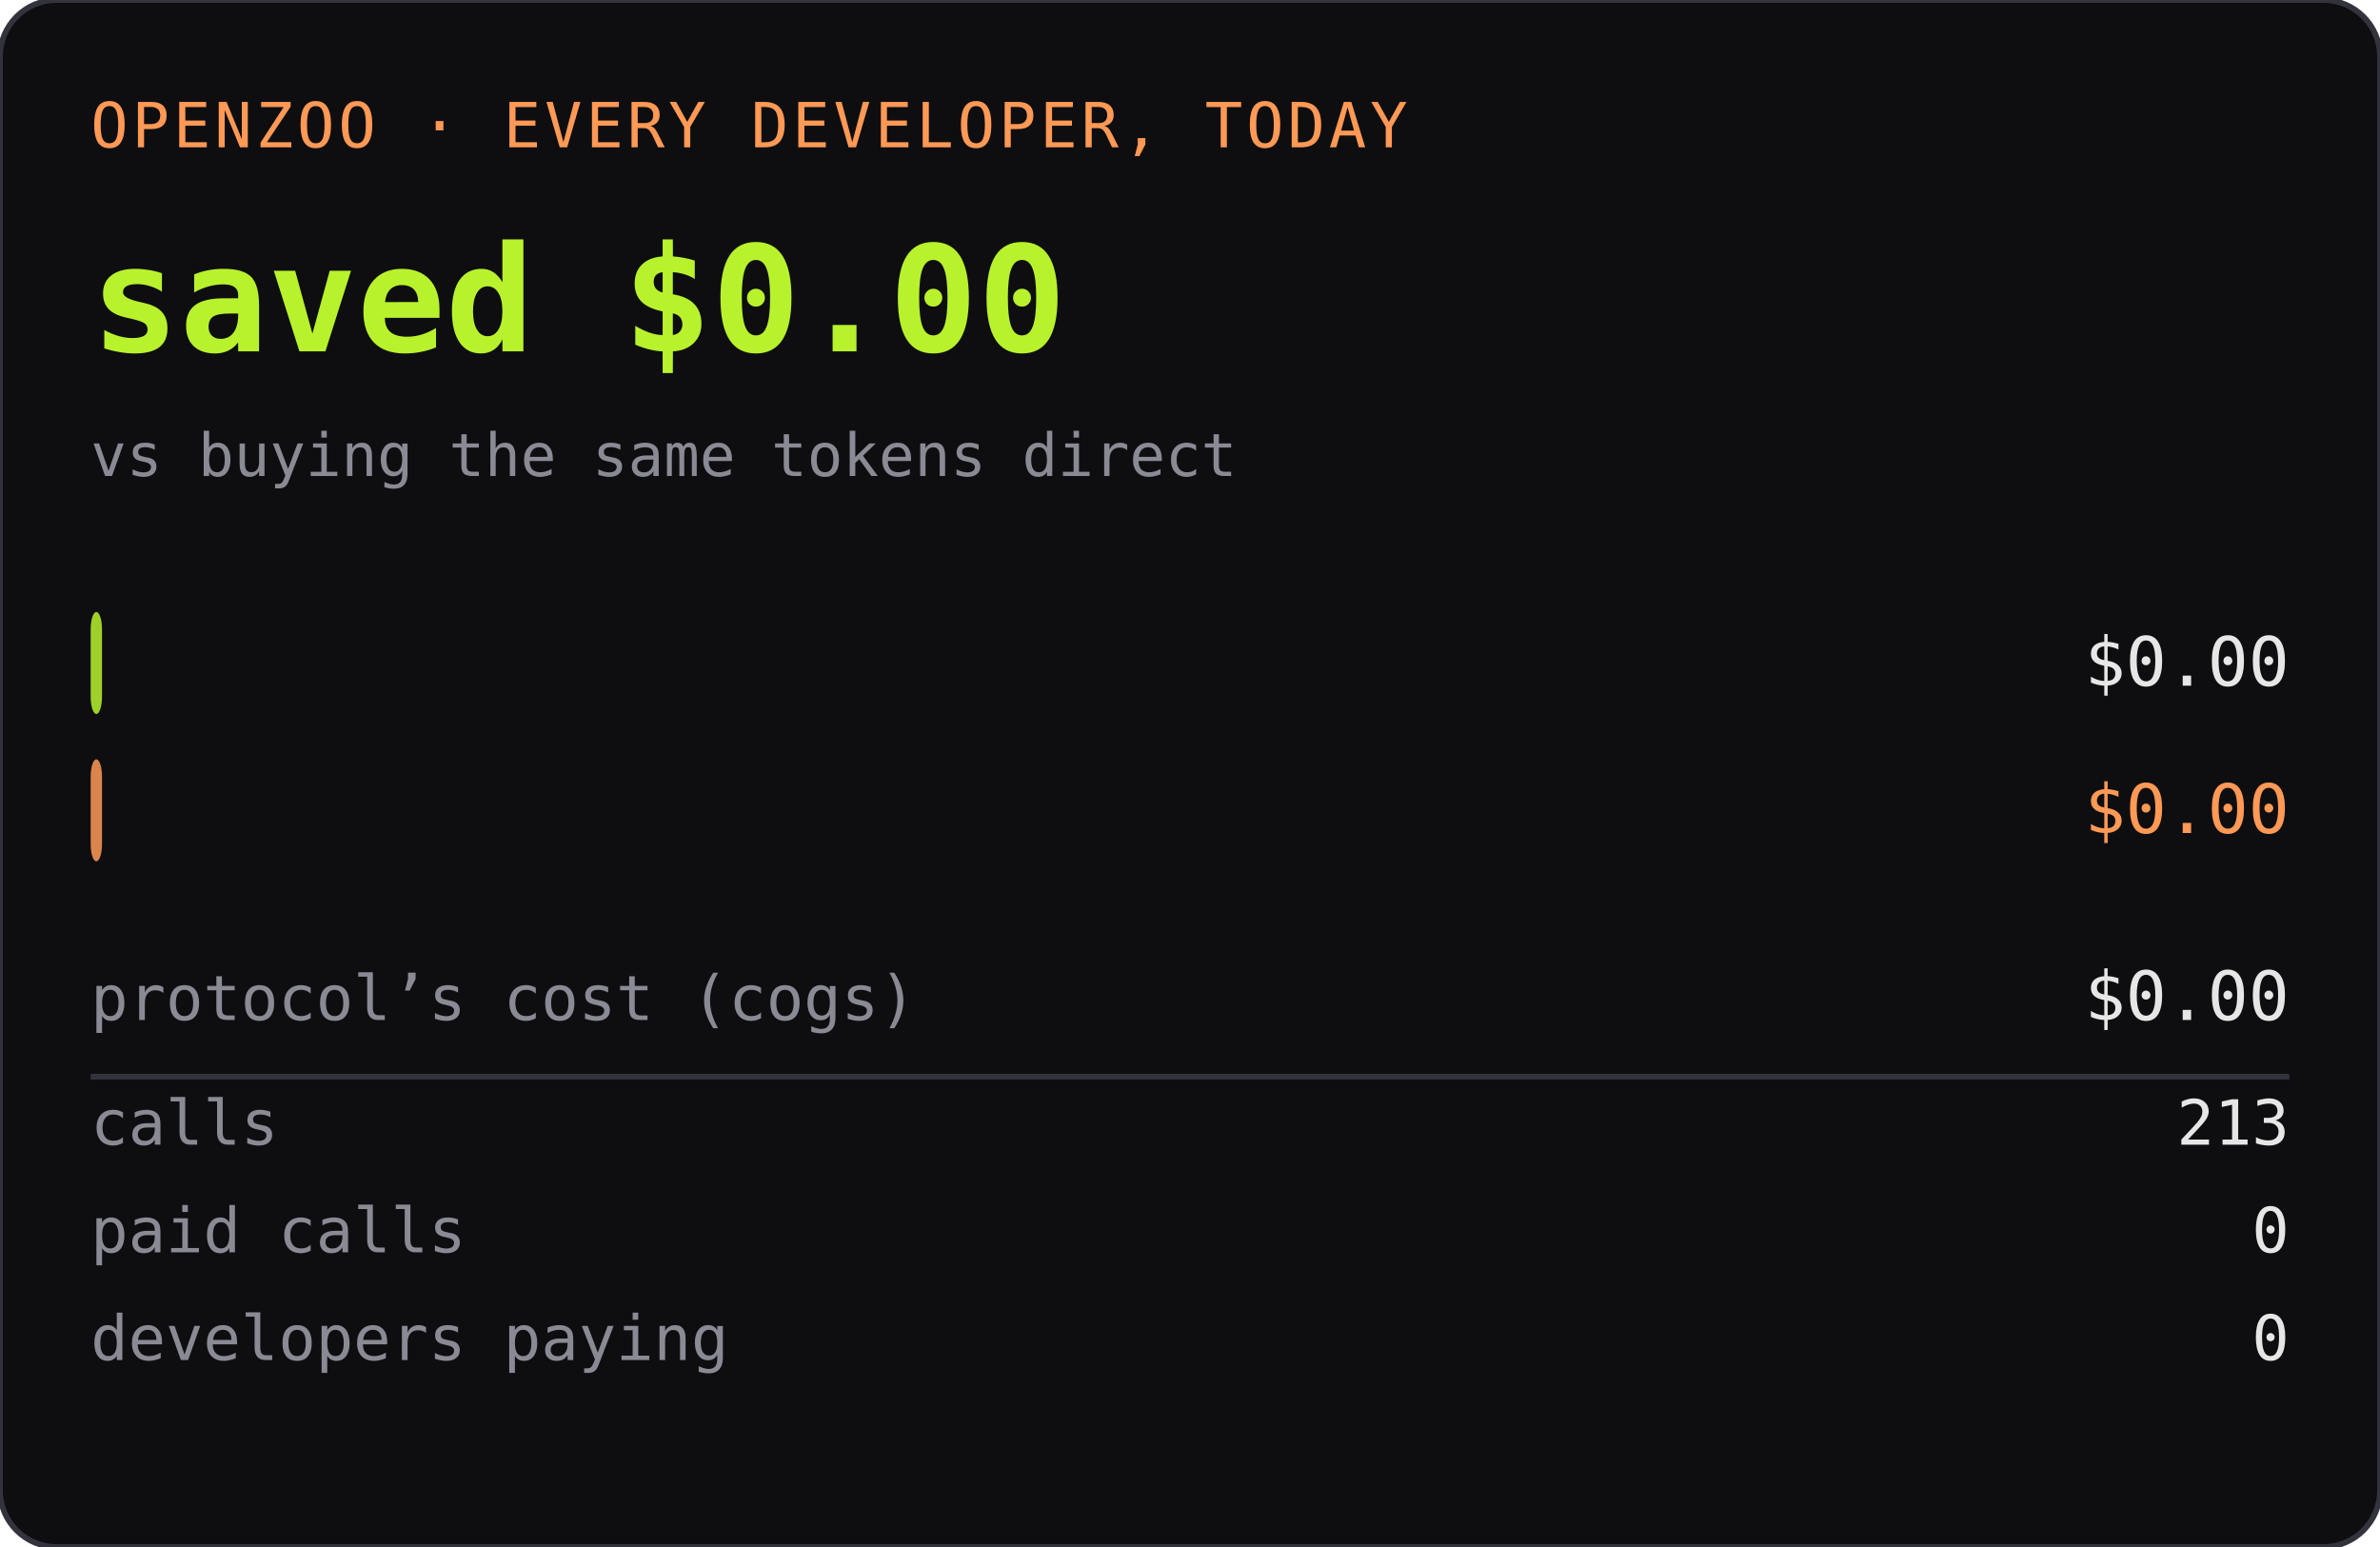
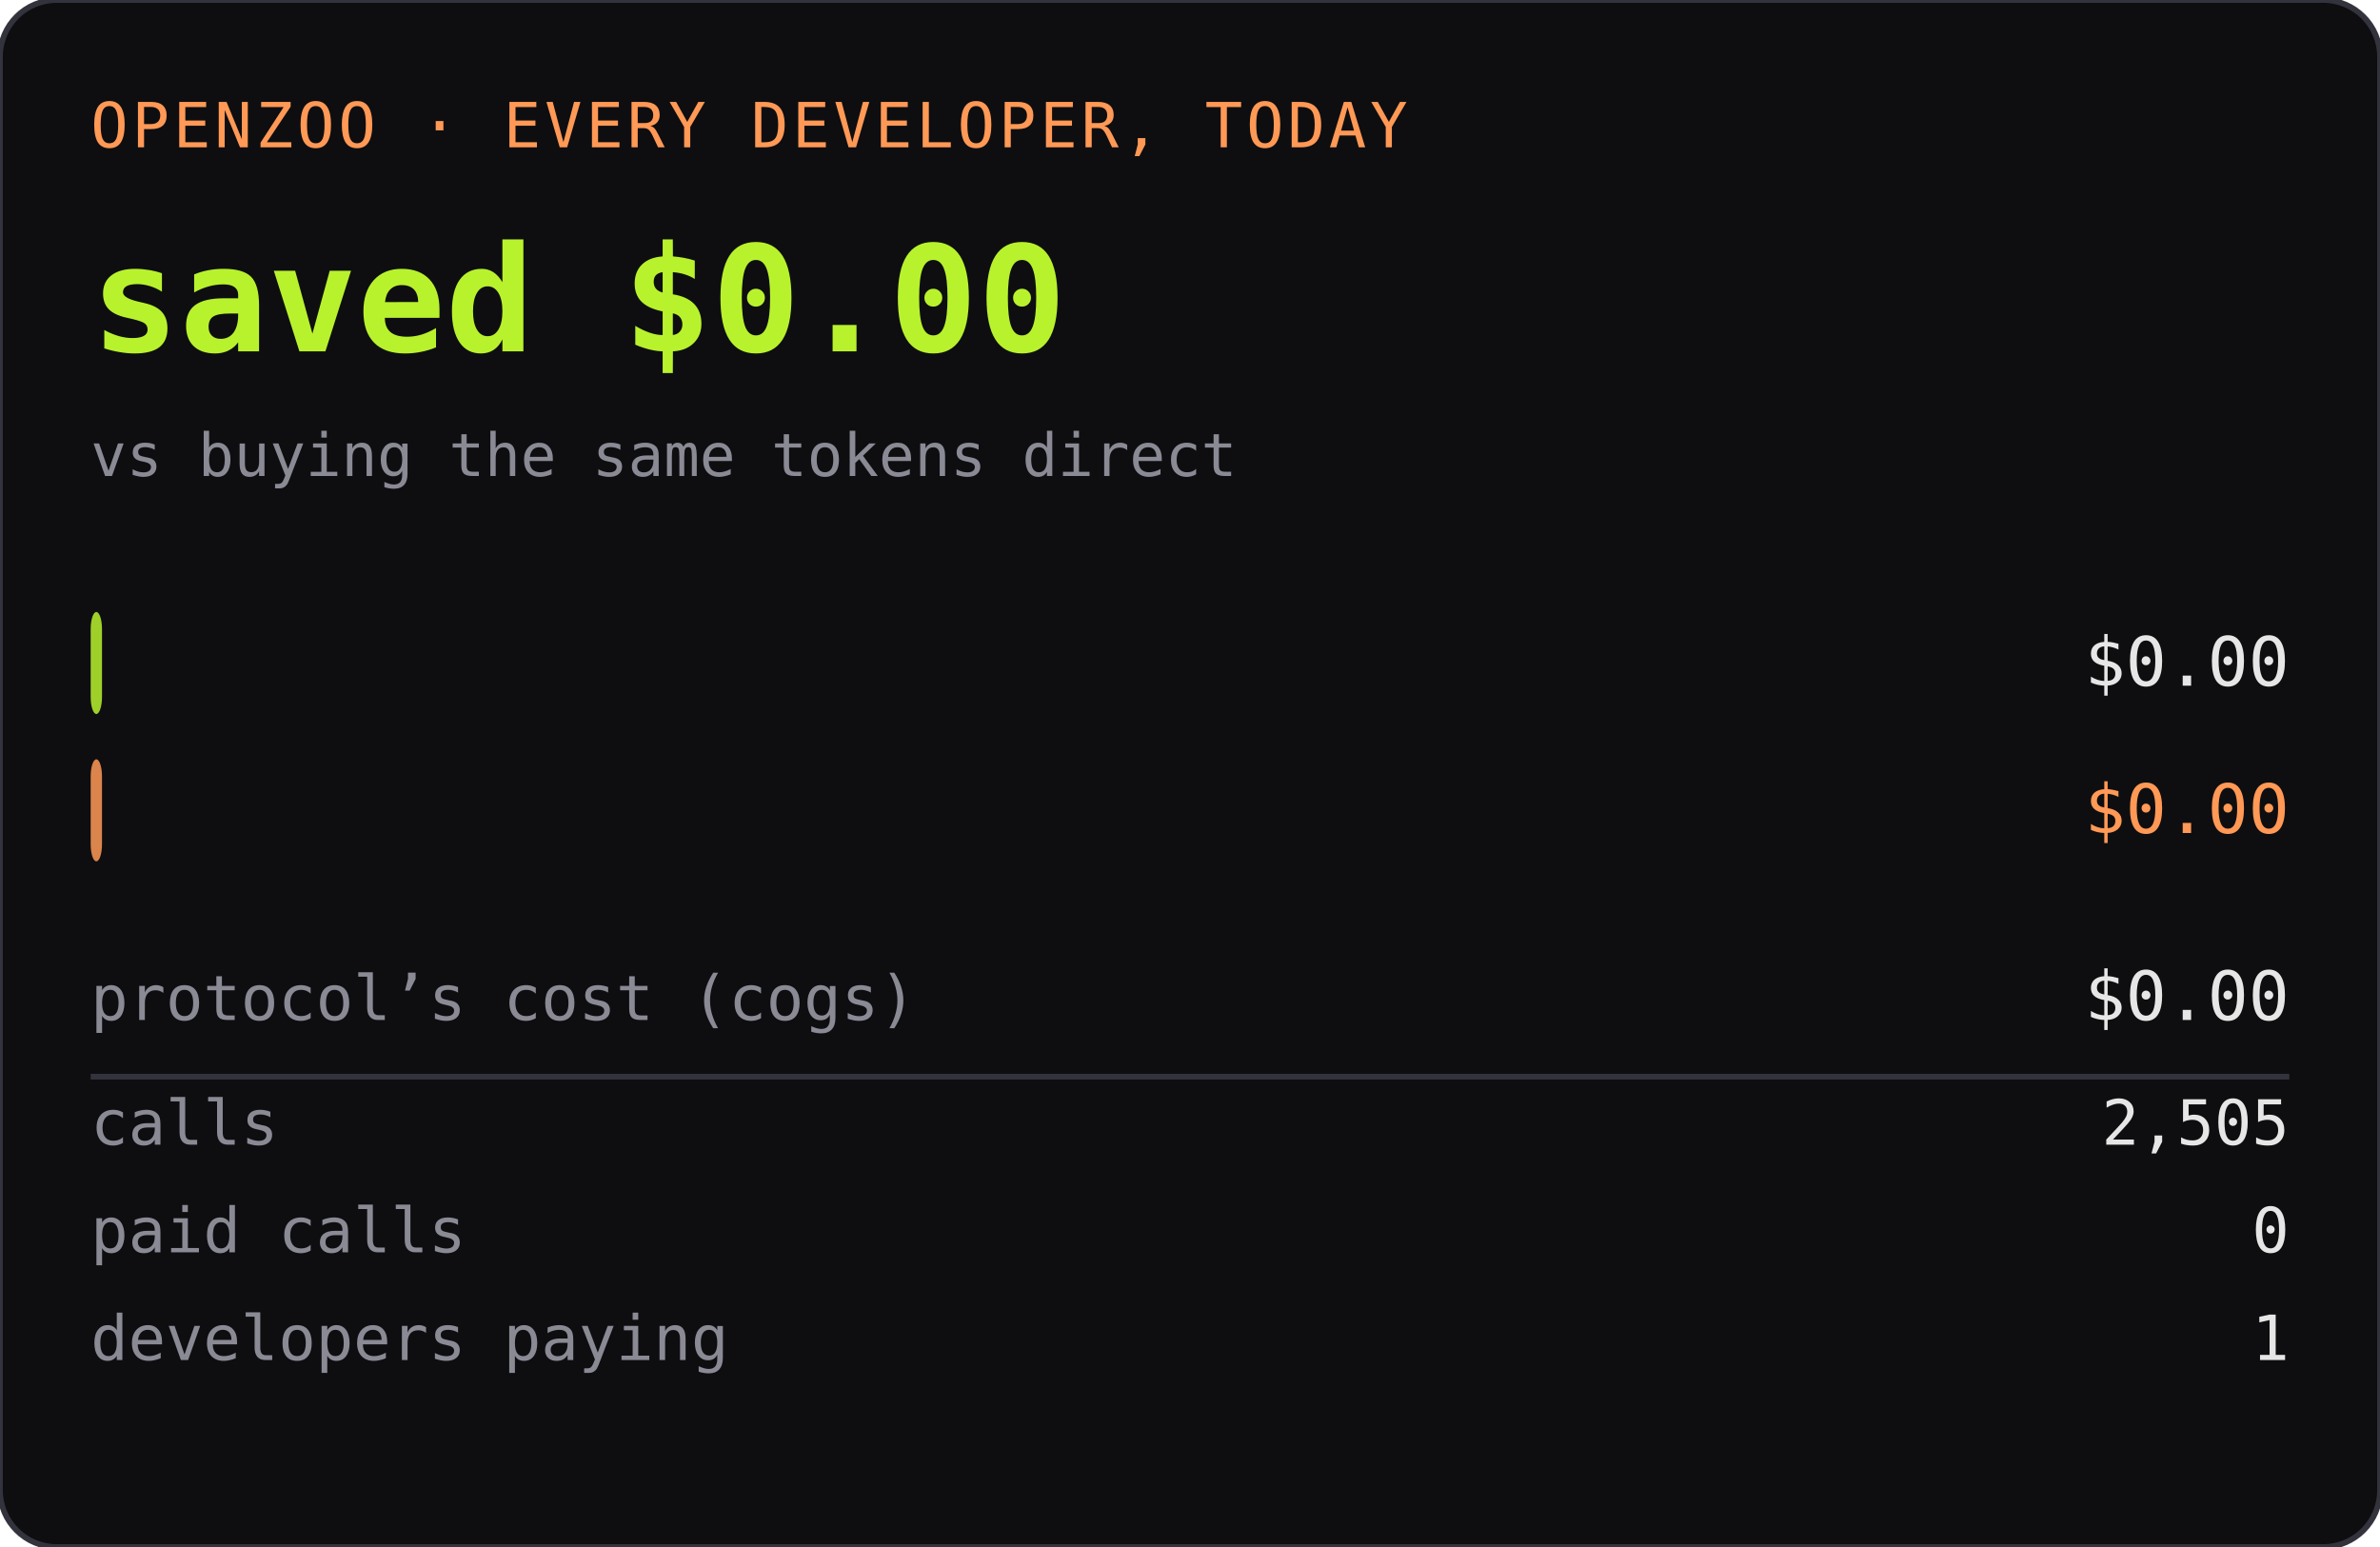
<svg xmlns="http://www.w3.org/2000/svg" width="420" height="273" role="img" aria-label="OPENZOO · EVERY DEVELOPER, TODAY">
  <rect width="420" height="273" rx="10" fill="#0e0e11" />
  <rect width="420" height="273" rx="10" fill="none" stroke="#33333d" />
  <text x="16" y="26" font-family="ui-monospace,SFMono-Regular,Menlo,monospace" font-size="11" fill="#ff9955" letter-spacing="0.06em">OPENZOO · EVERY DEVELOPER, TODAY</text>
  <text x="16" y="62" font-family="ui-monospace,SFMono-Regular,Menlo,monospace" font-size="26" font-weight="600" fill="#b8f22d">saved $0.00</text>
  <text x="404" y="62" text-anchor="end" font-family="ui-monospace,SFMono-Regular,Menlo,monospace" font-size="26" font-weight="600" fill="#b8f22d" />
  <text x="16" y="84" font-family="ui-monospace,SFMono-Regular,Menlo,monospace" font-size="10.5" fill="#8a8a95">vs buying the same tokens direct</text>
  <rect x="16" y="108" width="2" height="18" rx="3" fill="#b8f22d" opacity="0.85" />
  <text x="22" y="121" font-family="ui-monospace,SFMono-Regular,Menlo,monospace" font-size="11" fill="#0e0e11" font-weight="600">dev spent</text>
  <text x="404" y="121" text-anchor="end" font-family="ui-monospace,SFMono-Regular,Menlo,monospace" font-size="12" fill="#e6e6e6">$0.00</text>
  <rect x="16" y="134" width="2" height="18" rx="3" fill="#ff9955" opacity="0.85" />
  <text x="22" y="147" font-family="ui-monospace,SFMono-Regular,Menlo,monospace" font-size="11" fill="#0e0e11" font-weight="600">buying direct</text>
  <text x="404" y="147" text-anchor="end" font-family="ui-monospace,SFMono-Regular,Menlo,monospace" font-size="12" fill="#ff9955">$0.00</text>
  <text x="16" y="180" font-family="ui-monospace,SFMono-Regular,Menlo,monospace" font-size="11" fill="#8a8a95">protocol’s cost (cogs)</text>
  <text x="404" y="180" text-anchor="end" font-family="ui-monospace,SFMono-Regular,Menlo,monospace" font-size="12" fill="#e6e6e6">$0.00</text>
  <line x1="16" y1="190" x2="404" y2="190" stroke="#33333d" />
  <text x="16" y="202" font-family="ui-monospace,SFMono-Regular,Menlo,monospace" font-size="11" fill="#8a8a95">calls</text>
-   <text x="404" y="202" text-anchor="end" font-family="ui-monospace,SFMono-Regular,Menlo,monospace" font-size="11" fill="#e6e6e6">213</text>
+   <text x="404" y="202" text-anchor="end" font-family="ui-monospace,SFMono-Regular,Menlo,monospace" font-size="11" fill="#e6e6e6">2,505</text>
  <text x="16" y="221" font-family="ui-monospace,SFMono-Regular,Menlo,monospace" font-size="11" fill="#8a8a95">paid calls</text>
  <text x="404" y="221" text-anchor="end" font-family="ui-monospace,SFMono-Regular,Menlo,monospace" font-size="11" fill="#e6e6e6">0</text>
  <text x="16" y="240" font-family="ui-monospace,SFMono-Regular,Menlo,monospace" font-size="11" fill="#8a8a95">developers paying</text>
-   <text x="404" y="240" text-anchor="end" font-family="ui-monospace,SFMono-Regular,Menlo,monospace" font-size="11" fill="#e6e6e6">0</text>
+   <text x="404" y="240" text-anchor="end" font-family="ui-monospace,SFMono-Regular,Menlo,monospace" font-size="11" fill="#e6e6e6">1</text>
</svg>
